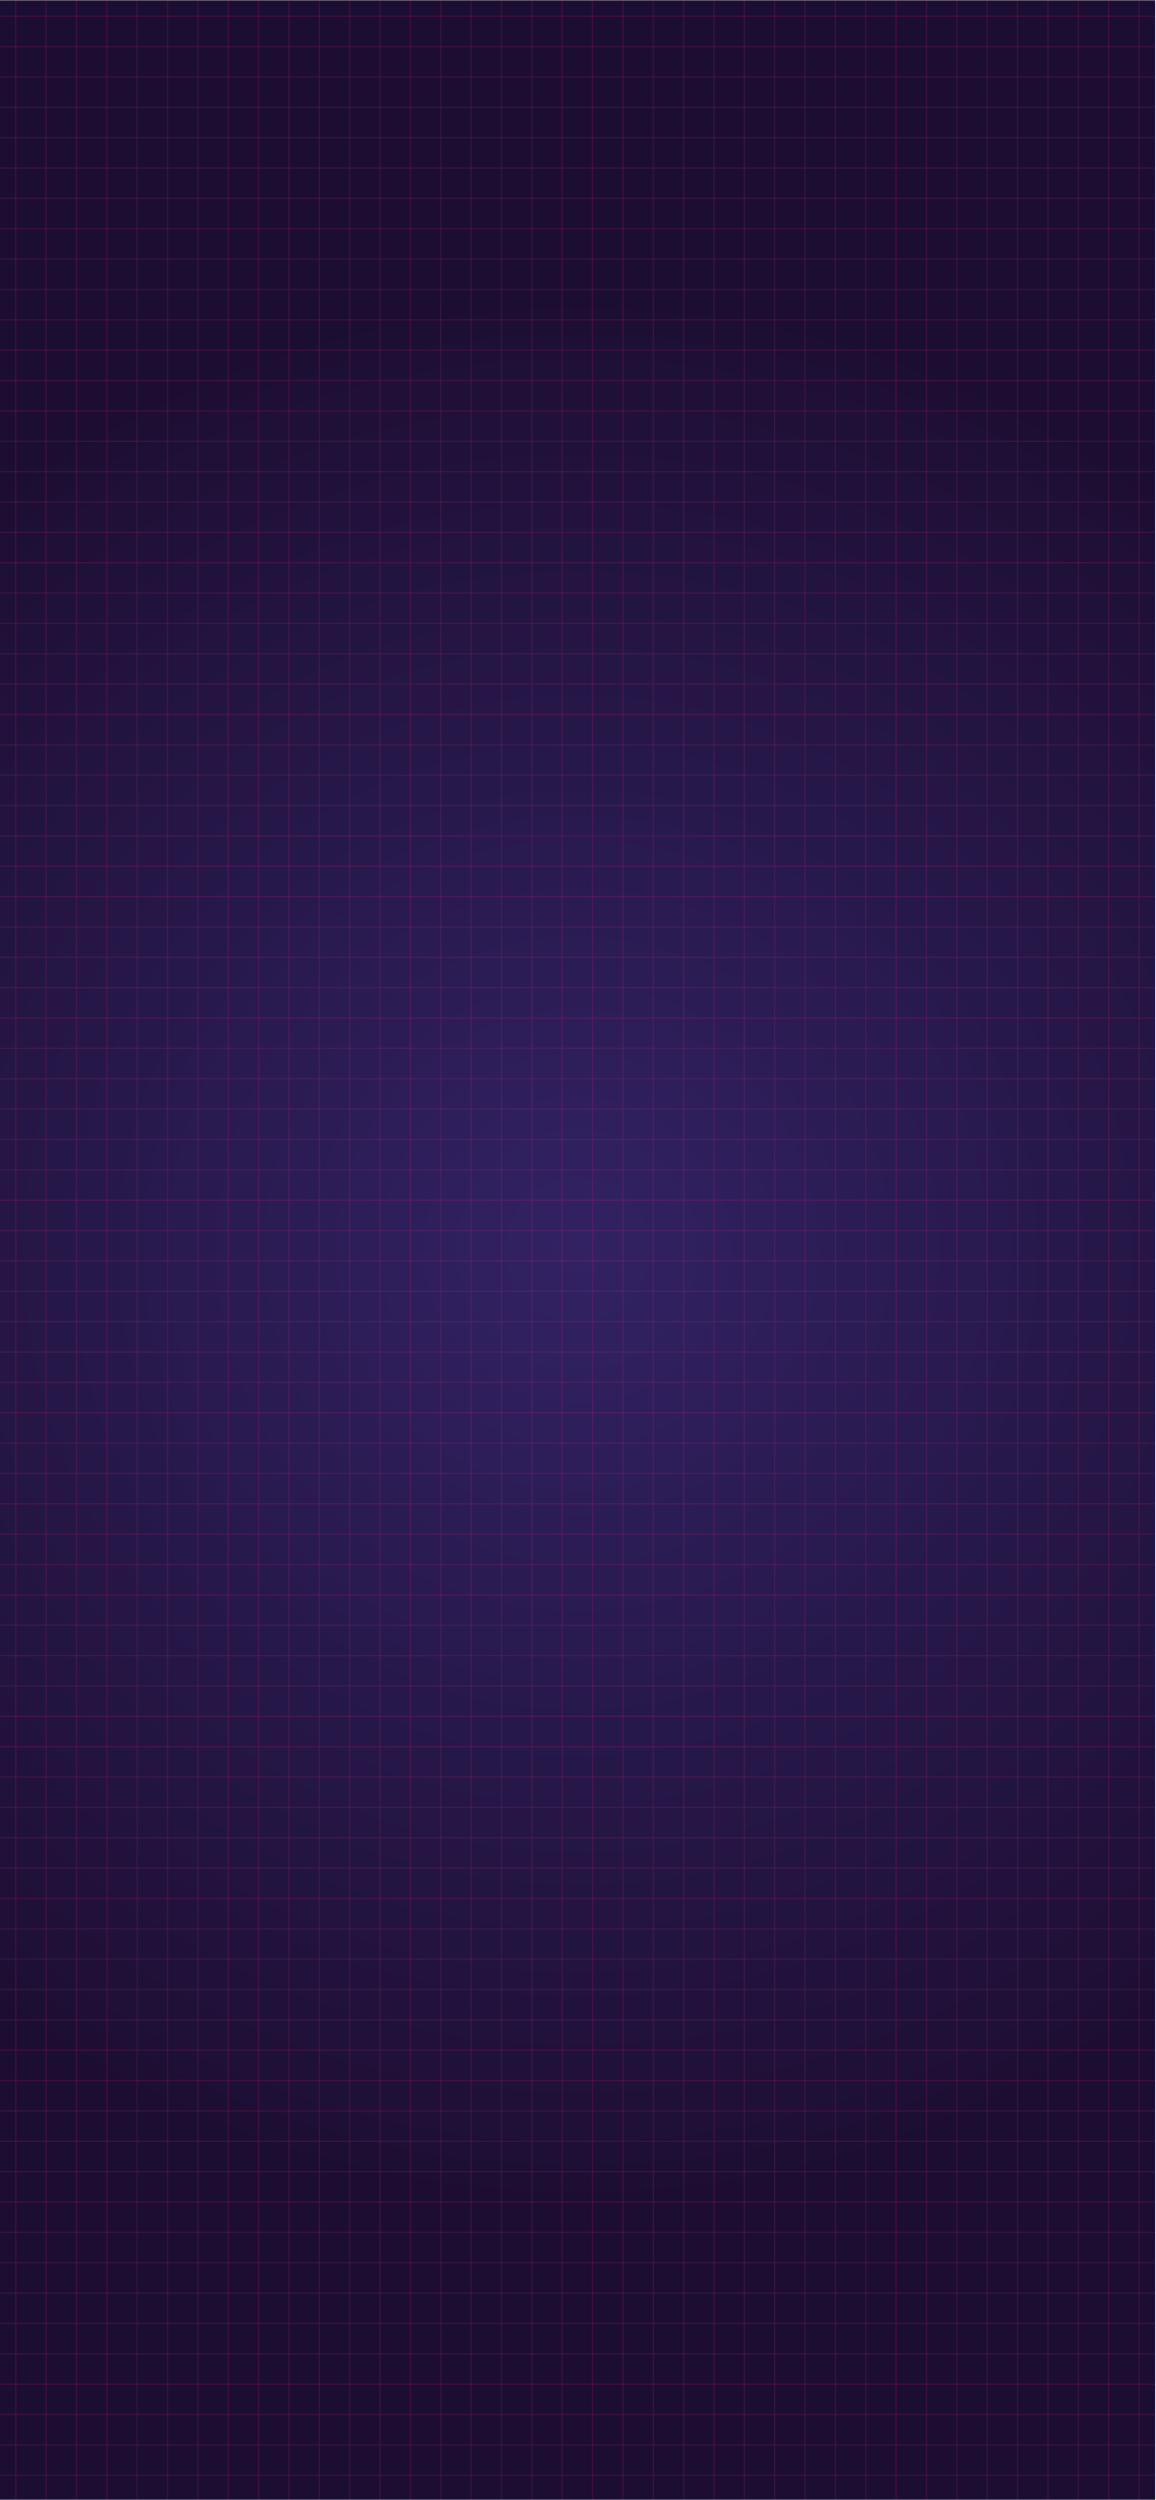
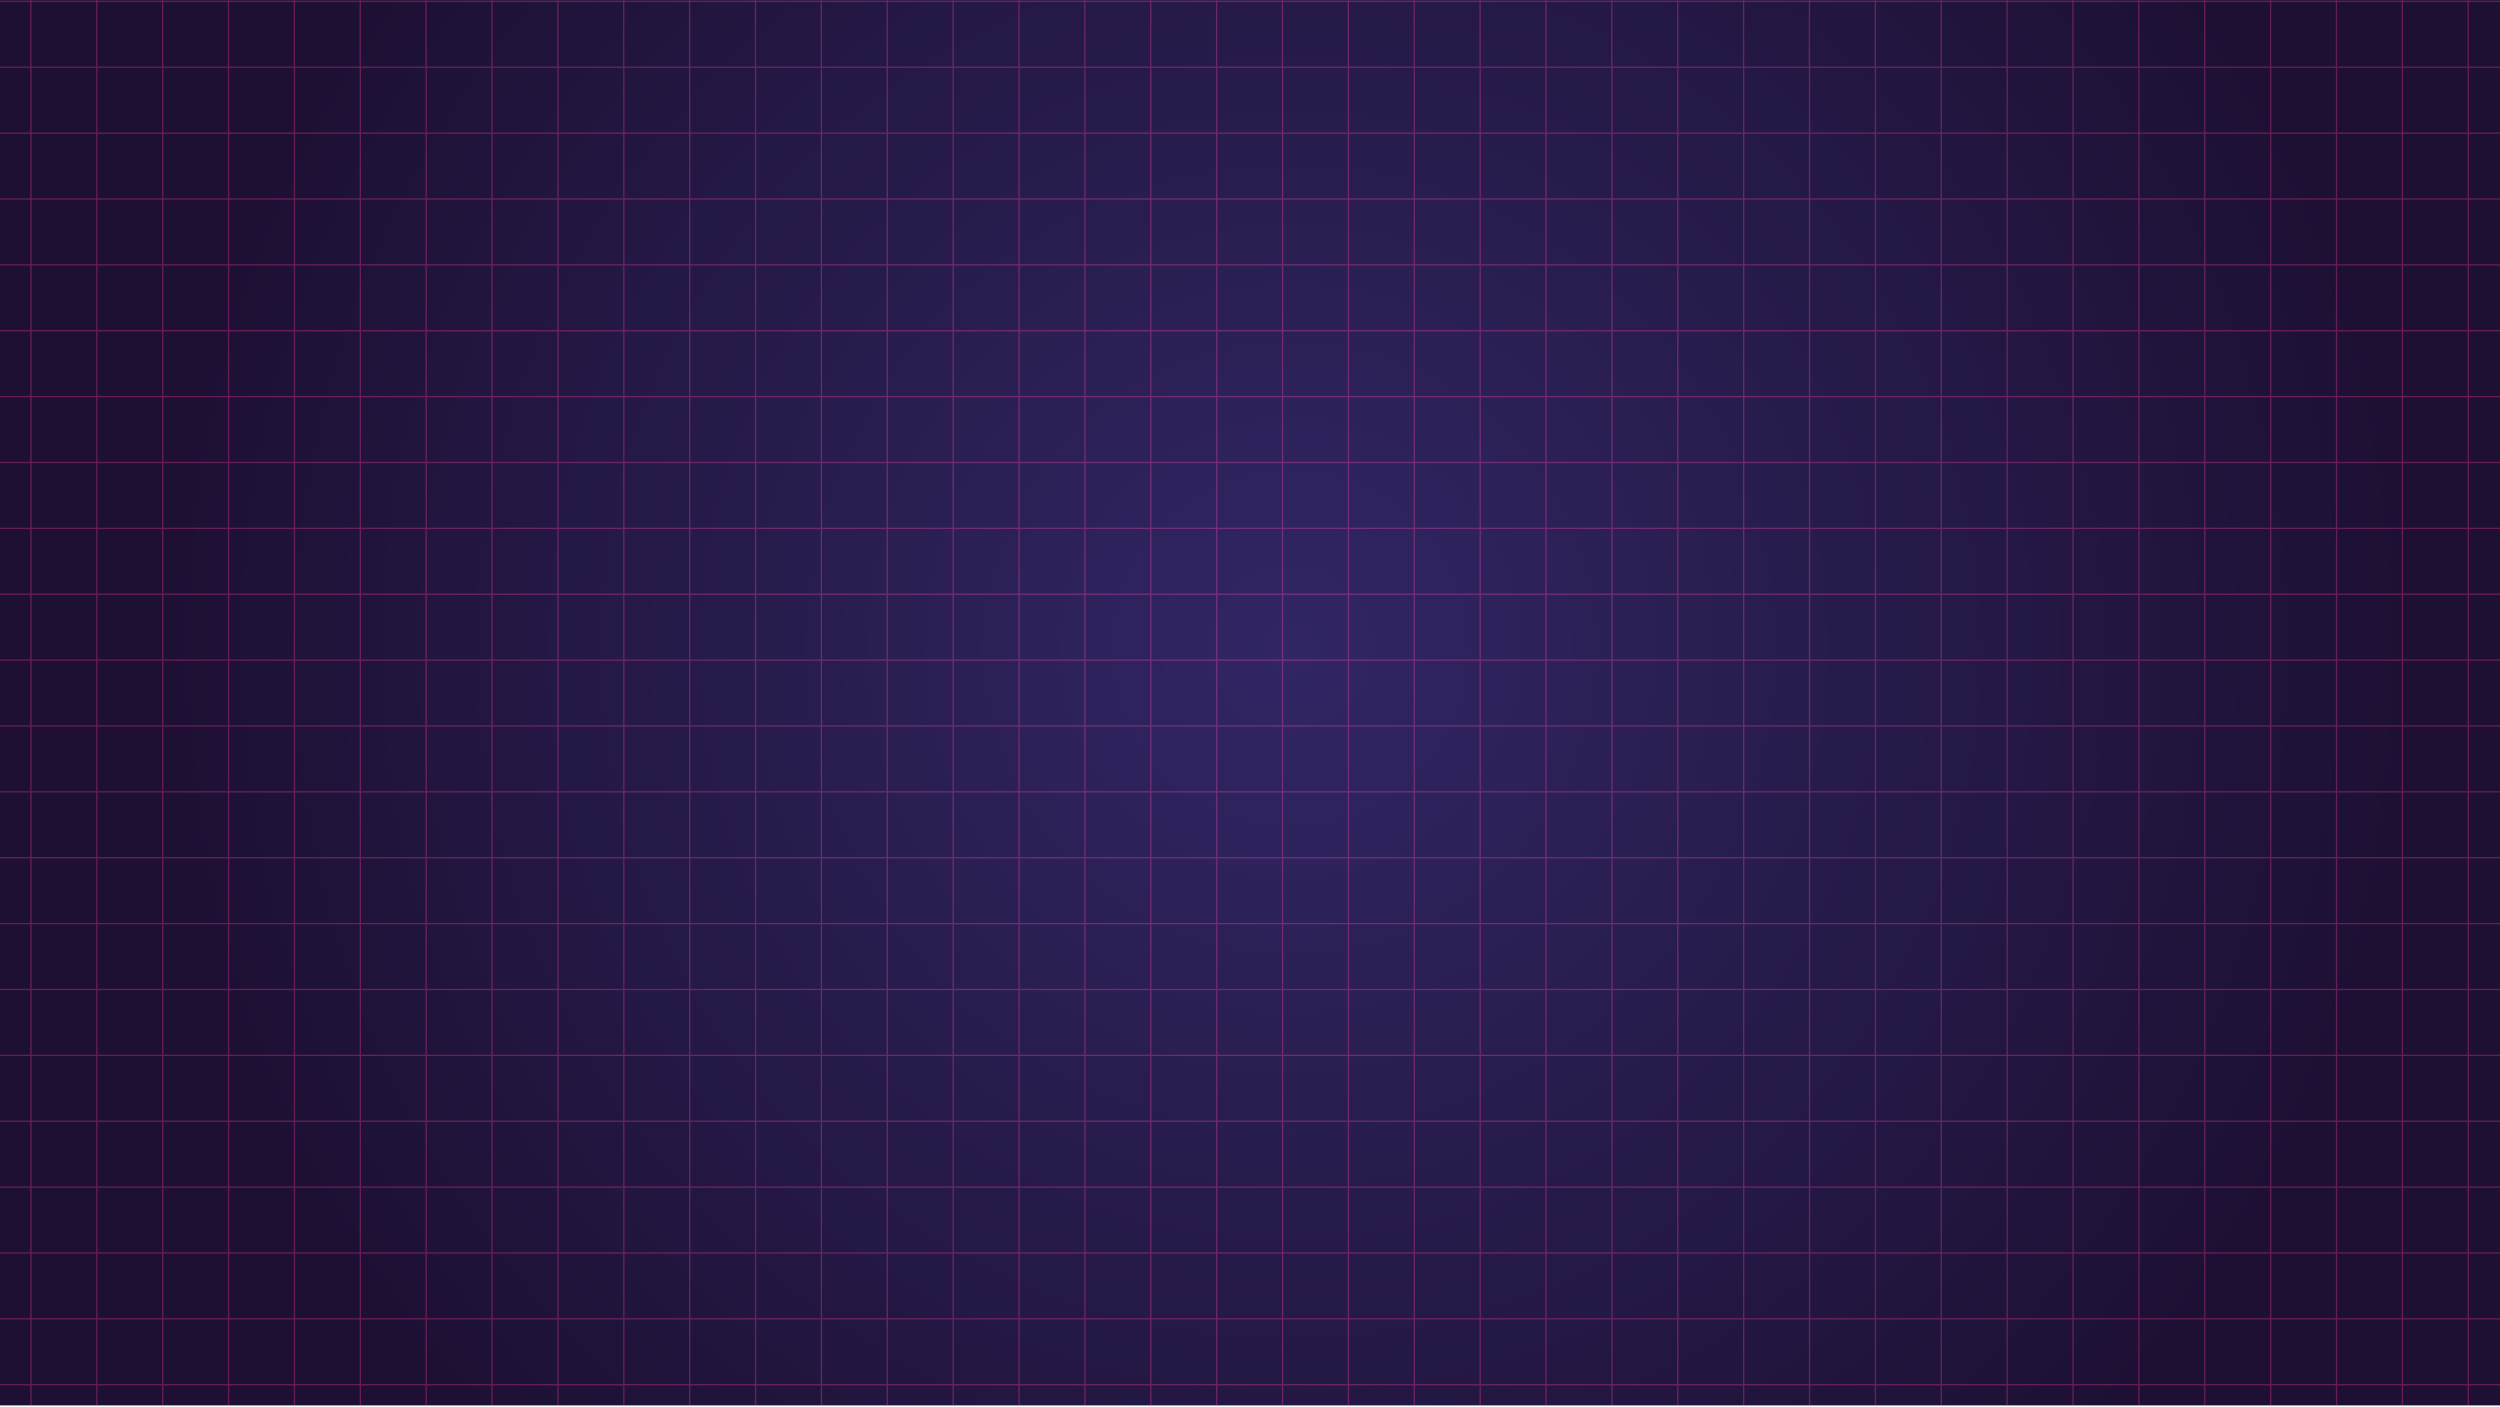
- <svg xmlns="http://www.w3.org/2000/svg" viewBox="0 0 828 1792">
+ <svg xmlns="http://www.w3.org/2000/svg" viewBox="0 0 1920 1080">
  <defs>
-     <style>.cls-1,.cls-7{fill:none;opacity:35%;}.cls-2{isolation:isolate;}.cls-3{fill:url(#Degradado_sin_nombre_6);}.cls-4{clip-path:url(#clip-path);}.cls-5{opacity:0.4;}.cls-6{mix-blend-mode:overlay;}.cls-7{stroke:#ed2379;stroke-miterlimit:10;}</style>
-     <radialGradient id="Degradado_sin_nombre_6" cx="414" cy="896" r="697.8" gradientUnits="userSpaceOnUse">
-       <stop offset="0" stop-color="#322264" />
-       <stop offset="0.99" stop-color="#1c0e32" />
+     <style>.cls-1,.cls-7{fill:none;}.cls-2{isolation:isolate;}.cls-3{clip-path:url(#clip-path);}.cls-4{fill:url(#radial-gradient);}.cls-5{opacity:0.36;mix-blend-mode:screen;}.cls-6{mix-blend-mode:overlay;}.cls-7{stroke:#eb2579;stroke-miterlimit:10;}</style>
+     <clipPath id="clip-path">
+       <rect class="cls-1" y="-0.66" width="1920" height="1080" />
+     </clipPath>
+     <radialGradient id="radial-gradient" cx="991.09" cy="497.89" r="873.68" gradientUnits="userSpaceOnUse">
+       <stop offset="0" stop-color="#312664" />
+       <stop offset="0.99" stop-color="#1d1033" />
    </radialGradient>
-     <clipPath id="clip-path">
-       <rect class="cls-1" y="0.21" width="828" height="1791.59" />
-     </clipPath>
  </defs>
  <g class="cls-2">
    <g id="BACKGROUND">
-       <rect class="cls-3" y="0.21" width="828" height="1791.59" />
-       <g id="Layer_8" data-name="Layer 8">
-         <g class="cls-4">
-           <g class="cls-5">
-             <g class="cls-6">
-               <rect class="cls-7" x="-141.05" y="-423.57" width="1109.79" height="1109.79" />
-               <line class="cls-7" x1="-141.05" y1="664.47" x2="968.74" y2="664.47" />
-               <line class="cls-7" x1="-141.05" y1="642.71" x2="968.74" y2="642.71" />
-               <line class="cls-7" x1="-141.05" y1="620.95" x2="968.74" y2="620.95" />
-               <line class="cls-7" x1="-141.05" y1="599.19" x2="968.74" y2="599.19" />
-               <line class="cls-7" x1="-141.05" y1="577.42" x2="968.74" y2="577.42" />
-               <line class="cls-7" x1="-141.05" y1="555.66" x2="968.74" y2="555.66" />
-               <line class="cls-7" x1="-141.05" y1="533.9" x2="968.74" y2="533.9" />
-               <line class="cls-7" x1="-141.05" y1="512.14" x2="968.74" y2="512.14" />
-               <line class="cls-7" x1="-141.05" y1="490.38" x2="968.74" y2="490.38" />
-               <line class="cls-7" x1="-141.05" y1="468.62" x2="968.74" y2="468.62" />
-               <line class="cls-7" x1="-141.05" y1="446.86" x2="968.74" y2="446.86" />
-               <line class="cls-7" x1="-141.05" y1="425.1" x2="968.74" y2="425.1" />
-               <line class="cls-7" x1="-141.05" y1="403.34" x2="968.74" y2="403.34" />
-               <line class="cls-7" x1="-141.05" y1="381.58" x2="968.74" y2="381.58" />
-               <line class="cls-7" x1="-141.05" y1="359.82" x2="968.74" y2="359.82" />
-               <line class="cls-7" x1="-141.05" y1="338.06" x2="968.74" y2="338.06" />
-               <line class="cls-7" x1="-141.05" y1="316.3" x2="968.74" y2="316.3" />
-               <line class="cls-7" x1="-141.05" y1="294.54" x2="968.74" y2="294.54" />
-               <line class="cls-7" x1="-141.05" y1="272.77" x2="968.74" y2="272.77" />
-               <line class="cls-7" x1="-141.05" y1="251.01" x2="968.74" y2="251.01" />
-               <line class="cls-7" x1="-141.05" y1="229.25" x2="968.74" y2="229.25" />
-               <line class="cls-7" x1="-141.05" y1="207.49" x2="968.74" y2="207.49" />
-               <line class="cls-7" x1="-141.05" y1="185.73" x2="968.74" y2="185.73" />
-               <line class="cls-7" x1="-141.05" y1="163.97" x2="968.74" y2="163.97" />
-               <line class="cls-7" x1="-141.05" y1="142.21" x2="968.74" y2="142.21" />
-               <line class="cls-7" x1="-141.05" y1="120.45" x2="968.74" y2="120.45" />
-               <line class="cls-7" x1="-141.05" y1="98.69" x2="968.74" y2="98.69" />
-               <line class="cls-7" x1="-141.05" y1="76.93" x2="968.74" y2="76.93" />
-               <line class="cls-7" x1="-141.05" y1="55.17" x2="968.74" y2="55.17" />
-               <line class="cls-7" x1="-141.05" y1="33.41" x2="968.74" y2="33.41" />
-               <line class="cls-7" x1="-141.05" y1="11.65" x2="968.74" y2="11.65" />
-               <line class="cls-7" x1="816.42" y1="-423.57" x2="816.42" y2="686.23" />
-               <line class="cls-7" x1="794.66" y1="-423.57" x2="794.66" y2="686.23" />
-               <line class="cls-7" x1="772.9" y1="-423.57" x2="772.9" y2="686.23" />
-               <line class="cls-7" x1="751.13" y1="-423.57" x2="751.13" y2="686.23" />
-               <line class="cls-7" x1="729.37" y1="-423.57" x2="729.37" y2="686.23" />
-               <line class="cls-7" x1="707.61" y1="-423.57" x2="707.61" y2="686.23" />
-               <line class="cls-7" x1="685.85" y1="-423.57" x2="685.85" y2="686.23" />
-               <line class="cls-7" x1="664.09" y1="-423.57" x2="664.09" y2="686.23" />
-               <line class="cls-7" x1="642.33" y1="-423.57" x2="642.33" y2="686.23" />
-               <line class="cls-7" x1="620.57" y1="-423.57" x2="620.57" y2="686.23" />
-               <line class="cls-7" x1="598.81" y1="-423.57" x2="598.81" y2="686.23" />
-               <line class="cls-7" x1="577.05" y1="-423.57" x2="577.05" y2="686.23" />
-               <line class="cls-7" x1="555.29" y1="-423.57" x2="555.29" y2="686.23" />
-               <line class="cls-7" x1="533.53" y1="-423.57" x2="533.53" y2="686.23" />
-               <line class="cls-7" x1="511.77" y1="-423.57" x2="511.77" y2="686.23" />
-               <line class="cls-7" x1="490.01" y1="-423.57" x2="490.01" y2="686.23" />
-               <line class="cls-7" x1="468.25" y1="-423.57" x2="468.25" y2="686.23" />
-               <line class="cls-7" x1="446.49" y1="-423.57" x2="446.49" y2="686.23" />
-               <line class="cls-7" x1="424.72" y1="-423.57" x2="424.72" y2="686.23" />
-               <line class="cls-7" x1="402.96" y1="-423.57" x2="402.96" y2="686.23" />
-               <line class="cls-7" x1="381.2" y1="-423.57" x2="381.2" y2="686.23" />
-               <line class="cls-7" x1="359.44" y1="-423.57" x2="359.44" y2="686.23" />
-               <line class="cls-7" x1="337.68" y1="-423.57" x2="337.68" y2="686.23" />
-               <line class="cls-7" x1="315.92" y1="-423.57" x2="315.92" y2="686.23" />
-               <line class="cls-7" x1="294.16" y1="-423.57" x2="294.16" y2="686.23" />
-               <line class="cls-7" x1="272.4" y1="-423.57" x2="272.4" y2="686.23" />
-               <line class="cls-7" x1="250.64" y1="-423.57" x2="250.64" y2="686.23" />
-               <line class="cls-7" x1="228.88" y1="-423.57" x2="228.88" y2="686.23" />
-               <line class="cls-7" x1="207.12" y1="-423.57" x2="207.12" y2="686.23" />
-               <line class="cls-7" x1="185.36" y1="-423.57" x2="185.36" y2="686.23" />
-               <line class="cls-7" x1="163.6" y1="-423.57" x2="163.6" y2="686.23" />
-               <line class="cls-7" x1="141.84" y1="-423.57" x2="141.84" y2="686.23" />
-               <line class="cls-7" x1="120.08" y1="-423.57" x2="120.08" y2="686.23" />
-               <line class="cls-7" x1="98.31" y1="-423.57" x2="98.31" y2="686.23" />
-               <line class="cls-7" x1="76.55" y1="-423.57" x2="76.55" y2="686.23" />
-               <line class="cls-7" x1="54.79" y1="-423.57" x2="54.79" y2="686.23" />
-               <line class="cls-7" x1="33.03" y1="-423.57" x2="33.03" y2="686.23" />
-               <line class="cls-7" x1="11.27" y1="-423.57" x2="11.27" y2="686.23" />
-             </g>
-             <g class="cls-6">
-               <line class="cls-7" x1="-141.02" y1="1774.26" x2="968.77" y2="1774.26" />
-               <line class="cls-7" x1="-141.02" y1="1752.5" x2="968.77" y2="1752.5" />
-               <line class="cls-7" x1="-141.02" y1="1730.74" x2="968.77" y2="1730.74" />
-               <line class="cls-7" x1="-141.02" y1="1708.98" x2="968.77" y2="1708.98" />
-               <line class="cls-7" x1="-141.02" y1="1687.22" x2="968.77" y2="1687.22" />
-               <line class="cls-7" x1="-141.02" y1="1665.46" x2="968.77" y2="1665.46" />
-               <line class="cls-7" x1="-141.02" y1="1643.7" x2="968.77" y2="1643.7" />
-               <line class="cls-7" x1="-141.02" y1="1621.94" x2="968.77" y2="1621.94" />
-               <line class="cls-7" x1="-141.02" y1="1600.18" x2="968.77" y2="1600.18" />
-               <line class="cls-7" x1="-141.02" y1="1578.42" x2="968.77" y2="1578.42" />
-               <line class="cls-7" x1="-141.02" y1="1556.66" x2="968.77" y2="1556.66" />
-               <line class="cls-7" x1="-141.02" y1="1534.89" x2="968.77" y2="1534.89" />
-               <line class="cls-7" x1="-141.02" y1="1513.13" x2="968.77" y2="1513.13" />
-               <line class="cls-7" x1="-141.02" y1="1491.37" x2="968.77" y2="1491.37" />
-               <line class="cls-7" x1="-141.02" y1="1469.61" x2="968.77" y2="1469.61" />
-               <line class="cls-7" x1="-141.02" y1="1447.85" x2="968.77" y2="1447.85" />
-               <line class="cls-7" x1="-141.02" y1="1426.09" x2="968.77" y2="1426.09" />
-               <line class="cls-7" x1="-141.02" y1="1404.33" x2="968.77" y2="1404.33" />
-               <line class="cls-7" x1="-141.02" y1="1382.57" x2="968.77" y2="1382.57" />
-               <line class="cls-7" x1="-141.02" y1="1360.81" x2="968.77" y2="1360.81" />
-               <line class="cls-7" x1="-141.02" y1="1339.05" x2="968.77" y2="1339.05" />
-               <line class="cls-7" x1="-141.02" y1="1317.29" x2="968.77" y2="1317.29" />
-               <line class="cls-7" x1="-141.02" y1="1295.53" x2="968.77" y2="1295.53" />
-               <line class="cls-7" x1="-141.02" y1="1273.77" x2="968.77" y2="1273.77" />
-               <line class="cls-7" x1="-141.02" y1="1252.01" x2="968.77" y2="1252.01" />
-               <line class="cls-7" x1="-141.02" y1="1230.25" x2="968.77" y2="1230.25" />
-               <line class="cls-7" x1="-141.02" y1="1208.48" x2="968.77" y2="1208.48" />
-               <line class="cls-7" x1="-141.02" y1="1186.72" x2="968.77" y2="1186.72" />
-               <line class="cls-7" x1="-141.02" y1="1164.96" x2="968.77" y2="1164.96" />
-               <line class="cls-7" x1="-141.02" y1="1143.2" x2="968.77" y2="1143.2" />
-               <line class="cls-7" x1="-141.02" y1="1121.44" x2="968.77" y2="1121.44" />
-               <line class="cls-7" x1="-141.02" y1="1099.68" x2="968.77" y2="1099.68" />
-               <line class="cls-7" x1="-141.02" y1="1077.92" x2="968.77" y2="1077.92" />
-               <line class="cls-7" x1="-141.02" y1="1056.16" x2="968.77" y2="1056.16" />
-               <line class="cls-7" x1="-141.02" y1="1034.4" x2="968.77" y2="1034.4" />
-               <line class="cls-7" x1="-141.02" y1="1012.64" x2="968.77" y2="1012.64" />
-               <line class="cls-7" x1="-141.02" y1="990.88" x2="968.77" y2="990.88" />
-               <line class="cls-7" x1="-141.02" y1="969.12" x2="968.77" y2="969.12" />
-               <line class="cls-7" x1="-141.02" y1="947.36" x2="968.77" y2="947.36" />
-               <line class="cls-7" x1="-141.02" y1="925.6" x2="968.77" y2="925.6" />
-               <line class="cls-7" x1="-141.02" y1="903.83" x2="968.77" y2="903.83" />
-               <line class="cls-7" x1="-141.02" y1="882.07" x2="968.77" y2="882.07" />
-               <line class="cls-7" x1="-141.02" y1="860.31" x2="968.77" y2="860.31" />
-               <line class="cls-7" x1="-141.02" y1="838.55" x2="968.77" y2="838.55" />
-               <line class="cls-7" x1="-141.02" y1="816.79" x2="968.77" y2="816.79" />
-               <line class="cls-7" x1="-141.02" y1="795.03" x2="968.77" y2="795.03" />
-               <line class="cls-7" x1="-141.02" y1="773.27" x2="968.77" y2="773.27" />
-               <line class="cls-7" x1="-141.02" y1="751.51" x2="968.77" y2="751.51" />
-               <line class="cls-7" x1="-141.02" y1="729.75" x2="968.77" y2="729.75" />
-               <line class="cls-7" x1="-141.02" y1="707.99" x2="968.77" y2="707.99" />
-               <line class="cls-7" x1="816.45" y1="686.23" x2="816.45" y2="1796.02" />
-               <line class="cls-7" x1="794.69" y1="686.23" x2="794.69" y2="1796.02" />
-               <line class="cls-7" x1="772.93" y1="686.23" x2="772.93" y2="1796.02" />
-               <line class="cls-7" x1="751.17" y1="686.23" x2="751.17" y2="1796.02" />
-               <line class="cls-7" x1="729.41" y1="686.23" x2="729.41" y2="1796.02" />
-               <line class="cls-7" x1="707.65" y1="686.23" x2="707.65" y2="1796.02" />
-               <line class="cls-7" x1="685.88" y1="686.23" x2="685.88" y2="1796.02" />
-               <line class="cls-7" x1="664.12" y1="686.23" x2="664.12" y2="1796.02" />
-               <line class="cls-7" x1="642.36" y1="686.23" x2="642.36" y2="1796.02" />
-               <line class="cls-7" x1="620.6" y1="686.23" x2="620.6" y2="1796.02" />
-               <line class="cls-7" x1="598.84" y1="686.23" x2="598.84" y2="1796.02" />
-               <line class="cls-7" x1="577.08" y1="686.23" x2="577.08" y2="1796.02" />
-               <line class="cls-7" x1="555.32" y1="686.23" x2="555.32" y2="1796.02" />
-               <line class="cls-7" x1="533.56" y1="686.23" x2="533.56" y2="1796.02" />
-               <line class="cls-7" x1="511.8" y1="686.23" x2="511.8" y2="1796.02" />
-               <line class="cls-7" x1="490.04" y1="686.23" x2="490.04" y2="1796.02" />
-               <line class="cls-7" x1="468.28" y1="686.23" x2="468.28" y2="1796.02" />
-               <line class="cls-7" x1="446.52" y1="686.23" x2="446.52" y2="1796.02" />
-               <line class="cls-7" x1="424.76" y1="686.23" x2="424.76" y2="1796.02" />
-               <line class="cls-7" x1="403" y1="686.23" x2="403" y2="1796.02" />
-               <line class="cls-7" x1="381.24" y1="686.23" x2="381.24" y2="1796.02" />
-               <line class="cls-7" x1="359.47" y1="686.23" x2="359.47" y2="1796.02" />
-               <line class="cls-7" x1="337.71" y1="686.23" x2="337.71" y2="1796.02" />
-               <line class="cls-7" x1="315.95" y1="686.23" x2="315.95" y2="1796.02" />
-               <line class="cls-7" x1="294.19" y1="686.23" x2="294.19" y2="1796.02" />
-               <line class="cls-7" x1="272.43" y1="686.23" x2="272.43" y2="1796.02" />
-               <line class="cls-7" x1="250.67" y1="686.23" x2="250.67" y2="1796.02" />
-               <line class="cls-7" x1="228.91" y1="686.23" x2="228.91" y2="1796.02" />
-               <line class="cls-7" x1="207.15" y1="686.23" x2="207.15" y2="1796.02" />
-               <line class="cls-7" x1="185.39" y1="686.23" x2="185.39" y2="1796.02" />
-               <line class="cls-7" x1="163.63" y1="686.23" x2="163.63" y2="1796.02" />
-               <line class="cls-7" x1="141.87" y1="686.23" x2="141.87" y2="1796.02" />
-               <line class="cls-7" x1="120.11" y1="686.23" x2="120.11" y2="1796.02" />
-               <line class="cls-7" x1="98.35" y1="686.23" x2="98.35" y2="1796.02" />
-               <line class="cls-7" x1="76.59" y1="686.23" x2="76.59" y2="1796.02" />
-               <line class="cls-7" x1="54.83" y1="686.23" x2="54.83" y2="1796.02" />
-               <line class="cls-7" x1="33.06" y1="686.23" x2="33.06" y2="1796.02" />
-               <line class="cls-7" x1="11.3" y1="686.23" x2="11.3" y2="1796.02" />
-             </g>
+       <g class="cls-3">
+         <rect class="cls-4" x="-2.5" y="-1543.28" width="1925" height="4165.23" />
+         <g class="cls-5">
+           <g class="cls-6">
+             <rect class="cls-7" x="-330.43" y="-2528.5" width="2580.14" height="2580.14" />
+             <line class="cls-7" x1="-330.43" y1="1.05" x2="2249.71" y2="1.05" />
+             <line class="cls-7" x1="1895.57" y1="-2528.5" x2="1895.57" y2="51.64" />
+             <line class="cls-7" x1="1844.98" y1="-2528.5" x2="1844.98" y2="51.64" />
+             <line class="cls-7" x1="1794.39" y1="-2528.5" x2="1794.39" y2="51.64" />
+             <line class="cls-7" x1="1743.8" y1="-2528.5" x2="1743.8" y2="51.64" />
+             <line class="cls-7" x1="1693.21" y1="-2528.5" x2="1693.21" y2="51.64" />
+             <line class="cls-7" x1="1642.62" y1="-2528.5" x2="1642.62" y2="51.64" />
+             <line class="cls-7" x1="1592.02" y1="-2528.5" x2="1592.02" y2="51.64" />
+             <line class="cls-7" x1="1541.43" y1="-2528.5" x2="1541.43" y2="51.64" />
+             <line class="cls-7" x1="1490.84" y1="-2528.5" x2="1490.84" y2="51.64" />
+             <line class="cls-7" x1="1440.25" y1="-2528.5" x2="1440.25" y2="51.64" />
+             <line class="cls-7" x1="1389.66" y1="-2528.5" x2="1389.66" y2="51.64" />
+             <line class="cls-7" x1="1339.07" y1="-2528.5" x2="1339.07" y2="51.64" />
+             <line class="cls-7" x1="1288.48" y1="-2528.5" x2="1288.48" y2="51.64" />
+             <line class="cls-7" x1="1237.89" y1="-2528.5" x2="1237.89" y2="51.64" />
+             <line class="cls-7" x1="1187.3" y1="-2528.5" x2="1187.3" y2="51.64" />
+             <line class="cls-7" x1="1136.71" y1="-2528.5" x2="1136.71" y2="51.64" />
+             <line class="cls-7" x1="1086.12" y1="-2528.5" x2="1086.12" y2="51.64" />
+             <line class="cls-7" x1="1035.52" y1="-2528.5" x2="1035.52" y2="51.64" />
+             <line class="cls-7" x1="984.93" y1="-2528.5" x2="984.93" y2="51.64" />
+             <line class="cls-7" x1="934.34" y1="-2528.5" x2="934.34" y2="51.64" />
+             <line class="cls-7" x1="883.75" y1="-2528.5" x2="883.75" y2="51.64" />
+             <line class="cls-7" x1="833.16" y1="-2528.5" x2="833.16" y2="51.64" />
+             <line class="cls-7" x1="782.57" y1="-2528.5" x2="782.57" y2="51.64" />
+             <line class="cls-7" x1="731.98" y1="-2528.5" x2="731.98" y2="51.64" />
+             <line class="cls-7" x1="681.39" y1="-2528.5" x2="681.39" y2="51.64" />
+             <line class="cls-7" x1="630.8" y1="-2528.5" x2="630.8" y2="51.64" />
+             <line class="cls-7" x1="580.21" y1="-2528.5" x2="580.21" y2="51.64" />
+             <line class="cls-7" x1="529.61" y1="-2528.5" x2="529.61" y2="51.64" />
+             <line class="cls-7" x1="479.02" y1="-2528.5" x2="479.02" y2="51.64" />
+             <line class="cls-7" x1="428.43" y1="-2528.5" x2="428.43" y2="51.64" />
+             <line class="cls-7" x1="377.84" y1="-2528.5" x2="377.84" y2="51.64" />
+             <line class="cls-7" x1="327.25" y1="-2528.5" x2="327.25" y2="51.64" />
+             <line class="cls-7" x1="276.66" y1="-2528.5" x2="276.66" y2="51.64" />
+             <line class="cls-7" x1="226.07" y1="-2528.5" x2="226.07" y2="51.64" />
+             <line class="cls-7" x1="175.48" y1="-2528.5" x2="175.48" y2="51.64" />
+             <line class="cls-7" x1="124.89" y1="-2528.5" x2="124.89" y2="51.64" />
+             <line class="cls-7" x1="74.3" y1="-2528.5" x2="74.3" y2="51.64" />
+             <line class="cls-7" x1="23.71" y1="-2528.5" x2="23.71" y2="51.64" />
+           </g>
+           <g class="cls-6">
+             <line class="cls-7" x1="-330.36" y1="1063.46" x2="2249.78" y2="1063.46" />
+             <line class="cls-7" x1="-330.36" y1="1012.87" x2="2249.78" y2="1012.87" />
+             <line class="cls-7" x1="-330.36" y1="962.28" x2="2249.78" y2="962.28" />
+             <line class="cls-7" x1="-330.36" y1="911.69" x2="2249.78" y2="911.69" />
+             <line class="cls-7" x1="-330.36" y1="861.1" x2="2249.78" y2="861.1" />
+             <line class="cls-7" x1="-330.36" y1="810.51" x2="2249.78" y2="810.51" />
+             <line class="cls-7" x1="-330.36" y1="759.92" x2="2249.78" y2="759.92" />
+             <line class="cls-7" x1="-330.36" y1="709.33" x2="2249.78" y2="709.33" />
+             <line class="cls-7" x1="-330.36" y1="658.73" x2="2249.78" y2="658.73" />
+             <line class="cls-7" x1="-330.36" y1="608.14" x2="2249.78" y2="608.14" />
+             <line class="cls-7" x1="-330.36" y1="557.55" x2="2249.78" y2="557.55" />
+             <line class="cls-7" x1="-330.36" y1="506.96" x2="2249.78" y2="506.96" />
+             <line class="cls-7" x1="-330.36" y1="456.37" x2="2249.78" y2="456.37" />
+             <line class="cls-7" x1="-330.36" y1="405.78" x2="2249.78" y2="405.78" />
+             <line class="cls-7" x1="-330.36" y1="355.19" x2="2249.78" y2="355.19" />
+             <line class="cls-7" x1="-330.36" y1="304.6" x2="2249.78" y2="304.6" />
+             <line class="cls-7" x1="-330.36" y1="254.01" x2="2249.78" y2="254.01" />
+             <line class="cls-7" x1="-330.36" y1="203.42" x2="2249.78" y2="203.42" />
+             <line class="cls-7" x1="-330.36" y1="152.82" x2="2249.78" y2="152.82" />
+             <line class="cls-7" x1="-330.36" y1="102.23" x2="2249.78" y2="102.23" />
+             <line class="cls-7" x1="1895.65" y1="51.64" x2="1895.65" y2="2631.78" />
+             <line class="cls-7" x1="1845.05" y1="51.64" x2="1845.05" y2="2631.78" />
+             <line class="cls-7" x1="1794.46" y1="51.64" x2="1794.46" y2="2631.78" />
+             <line class="cls-7" x1="1743.87" y1="51.64" x2="1743.87" y2="2631.78" />
+             <line class="cls-7" x1="1693.28" y1="51.64" x2="1693.28" y2="2631.78" />
+             <line class="cls-7" x1="1642.69" y1="51.64" x2="1642.69" y2="2631.78" />
+             <line class="cls-7" x1="1592.1" y1="51.64" x2="1592.1" y2="2631.78" />
+             <line class="cls-7" x1="1541.51" y1="51.64" x2="1541.51" y2="2631.78" />
+             <line class="cls-7" x1="1490.92" y1="51.64" x2="1490.92" y2="2631.78" />
+             <line class="cls-7" x1="1440.33" y1="51.64" x2="1440.33" y2="2631.78" />
+             <line class="cls-7" x1="1389.74" y1="51.64" x2="1389.74" y2="2631.78" />
+             <line class="cls-7" x1="1339.14" y1="51.64" x2="1339.14" y2="2631.78" />
+             <line class="cls-7" x1="1288.55" y1="51.64" x2="1288.55" y2="2631.78" />
+             <line class="cls-7" x1="1237.96" y1="51.64" x2="1237.96" y2="2631.78" />
+             <line class="cls-7" x1="1187.37" y1="51.64" x2="1187.37" y2="2631.78" />
+             <line class="cls-7" x1="1136.78" y1="51.64" x2="1136.78" y2="2631.78" />
+             <line class="cls-7" x1="1086.19" y1="51.64" x2="1086.19" y2="2631.78" />
+             <line class="cls-7" x1="1035.6" y1="51.64" x2="1035.6" y2="2631.78" />
+             <line class="cls-7" x1="985.01" y1="51.64" x2="985.01" y2="2631.78" />
+             <line class="cls-7" x1="934.42" y1="51.64" x2="934.42" y2="2631.78" />
+             <line class="cls-7" x1="883.83" y1="51.64" x2="883.83" y2="2631.78" />
+             <line class="cls-7" x1="833.23" y1="51.64" x2="833.23" y2="2631.78" />
+             <line class="cls-7" x1="782.64" y1="51.64" x2="782.64" y2="2631.78" />
+             <line class="cls-7" x1="732.05" y1="51.64" x2="732.05" y2="2631.78" />
+             <line class="cls-7" x1="681.46" y1="51.64" x2="681.46" y2="2631.78" />
+             <line class="cls-7" x1="630.87" y1="51.64" x2="630.87" y2="2631.78" />
+             <line class="cls-7" x1="580.28" y1="51.64" x2="580.28" y2="2631.78" />
+             <line class="cls-7" x1="529.69" y1="51.64" x2="529.69" y2="2631.78" />
+             <line class="cls-7" x1="479.1" y1="51.64" x2="479.1" y2="2631.78" />
+             <line class="cls-7" x1="428.51" y1="51.64" x2="428.51" y2="2631.78" />
+             <line class="cls-7" x1="377.92" y1="51.64" x2="377.92" y2="2631.78" />
+             <line class="cls-7" x1="327.33" y1="51.64" x2="327.33" y2="2631.78" />
+             <line class="cls-7" x1="276.73" y1="51.64" x2="276.73" y2="2631.78" />
+             <line class="cls-7" x1="226.14" y1="51.64" x2="226.14" y2="2631.78" />
+             <line class="cls-7" x1="175.55" y1="51.64" x2="175.55" y2="2631.78" />
+             <line class="cls-7" x1="124.96" y1="51.64" x2="124.96" y2="2631.78" />
+             <line class="cls-7" x1="74.37" y1="51.64" x2="74.37" y2="2631.78" />
+             <line class="cls-7" x1="23.78" y1="51.64" x2="23.78" y2="2631.78" />
          </g>
        </g>
+         <rect class="cls-1" x="-2.5" y="-1543.28" width="1925" height="4165.23" />
      </g>
    </g>
  </g>
</svg>
